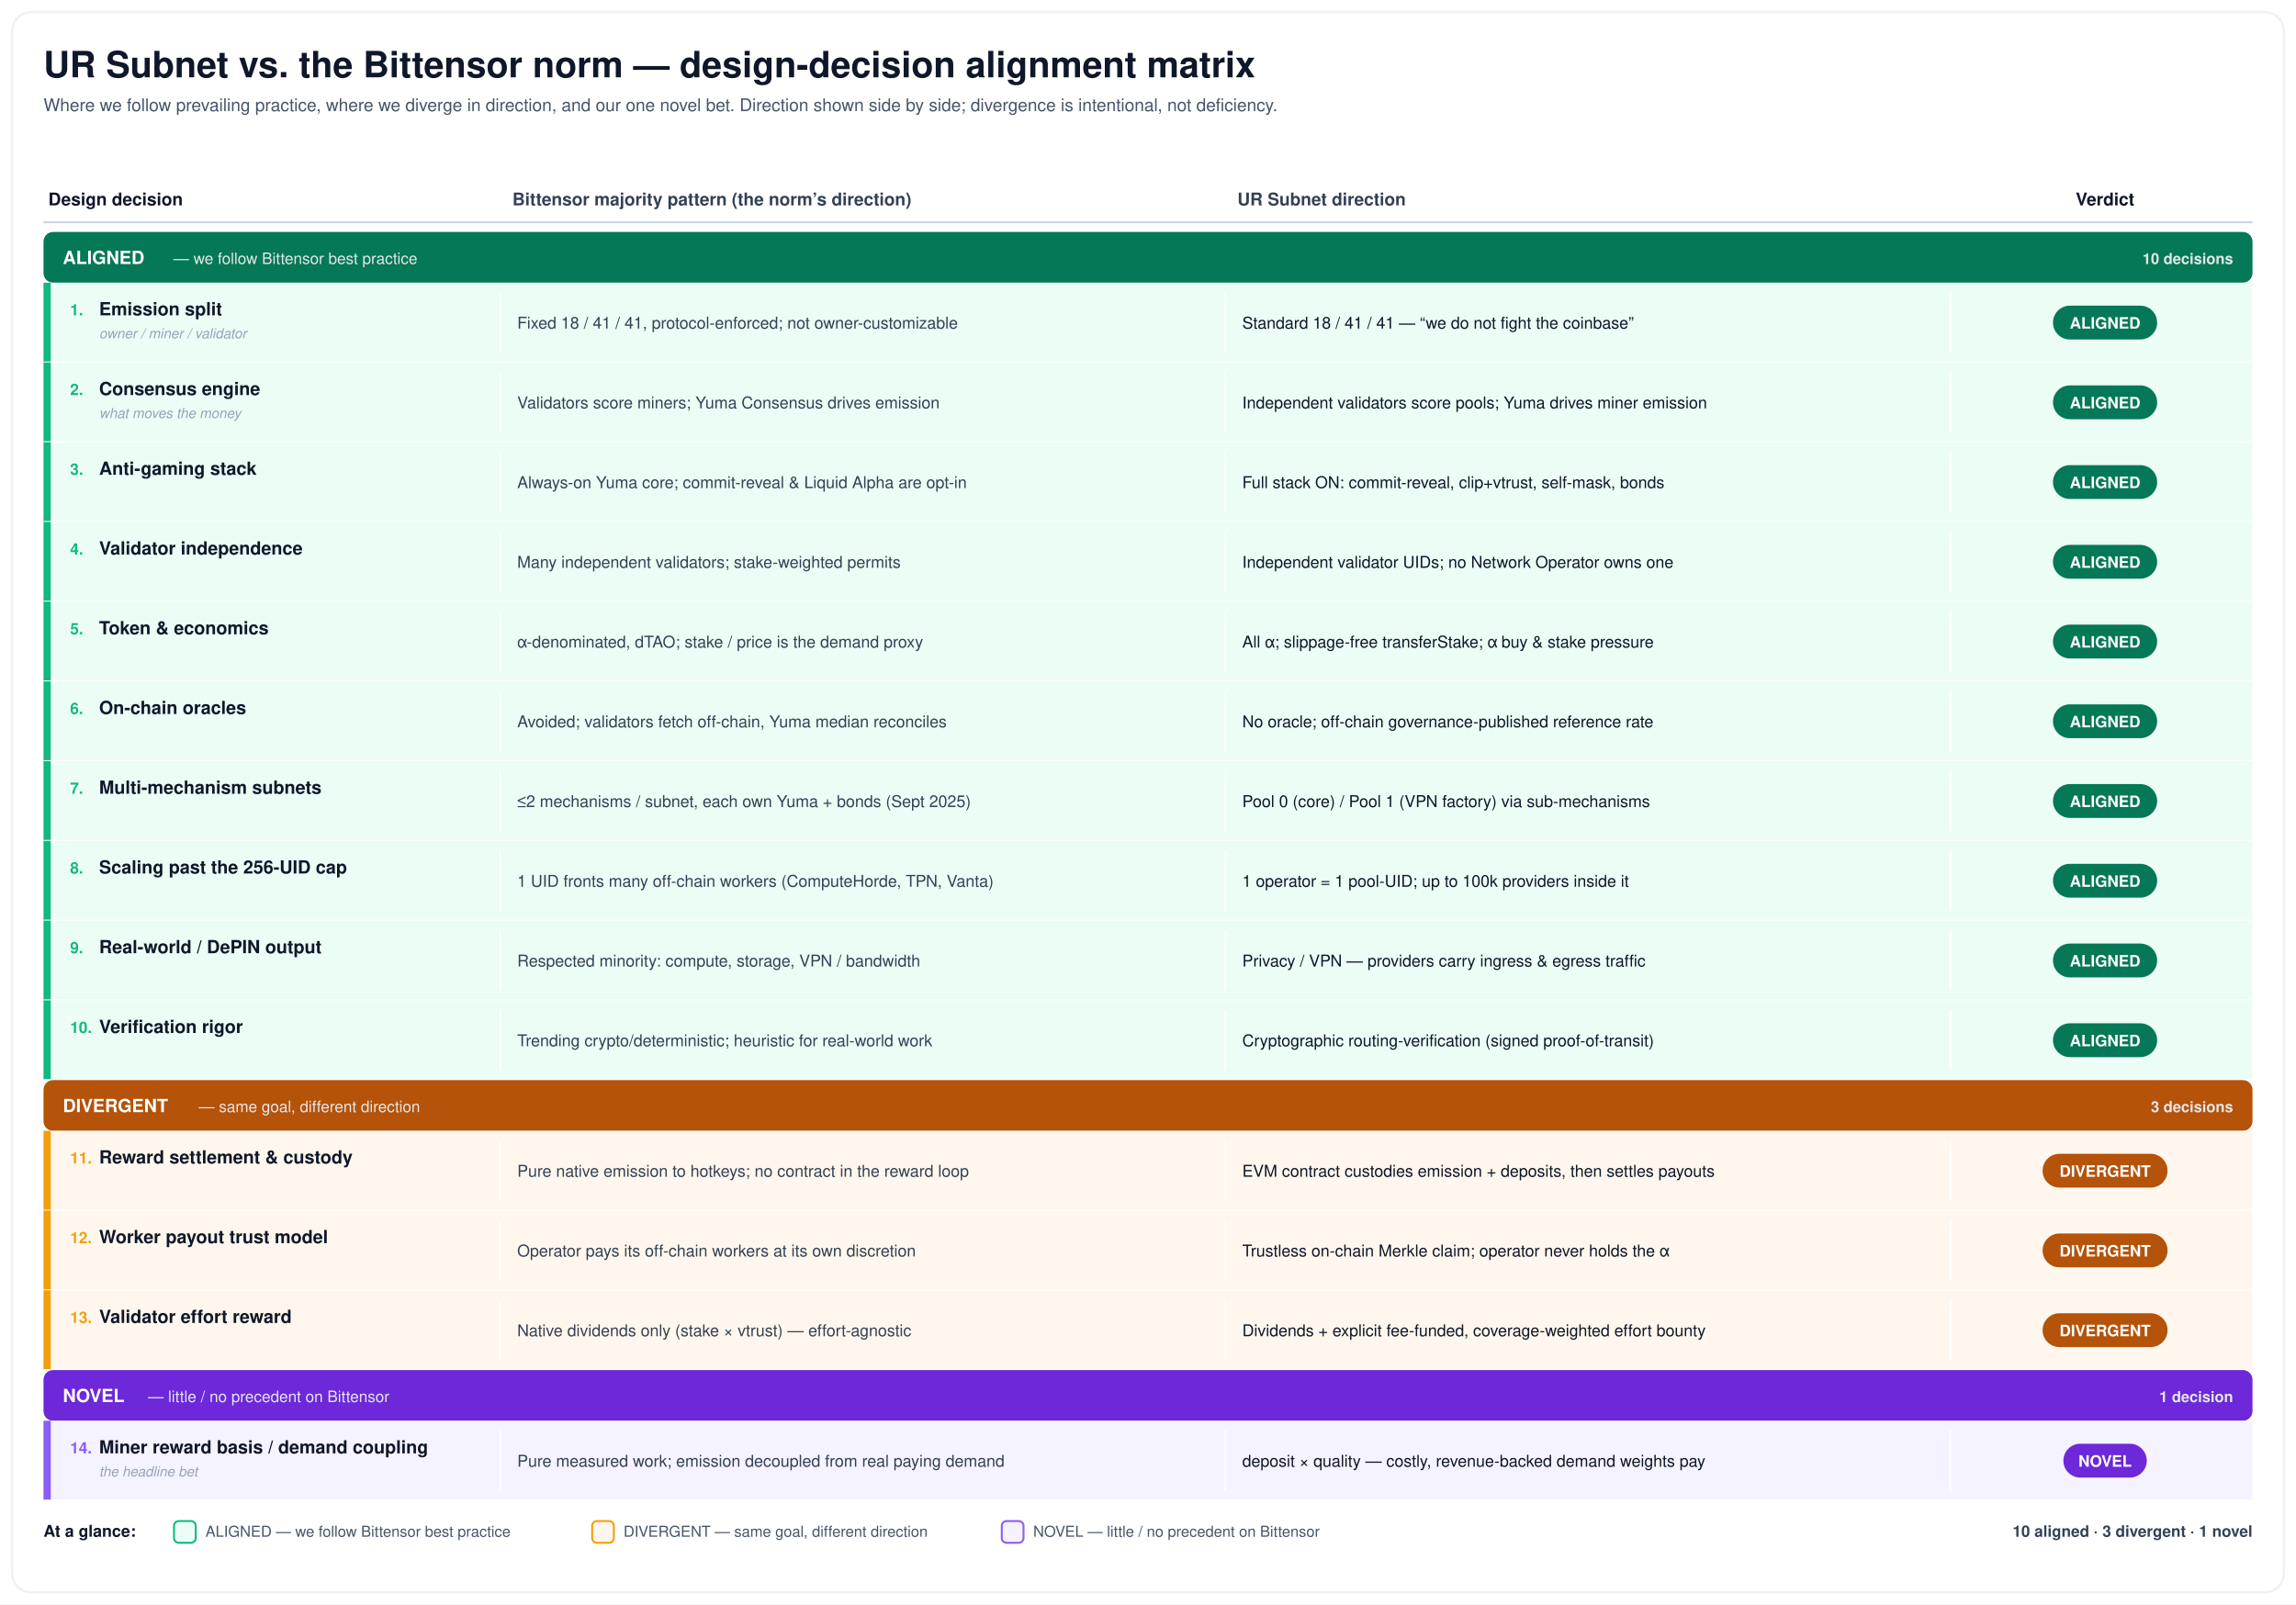
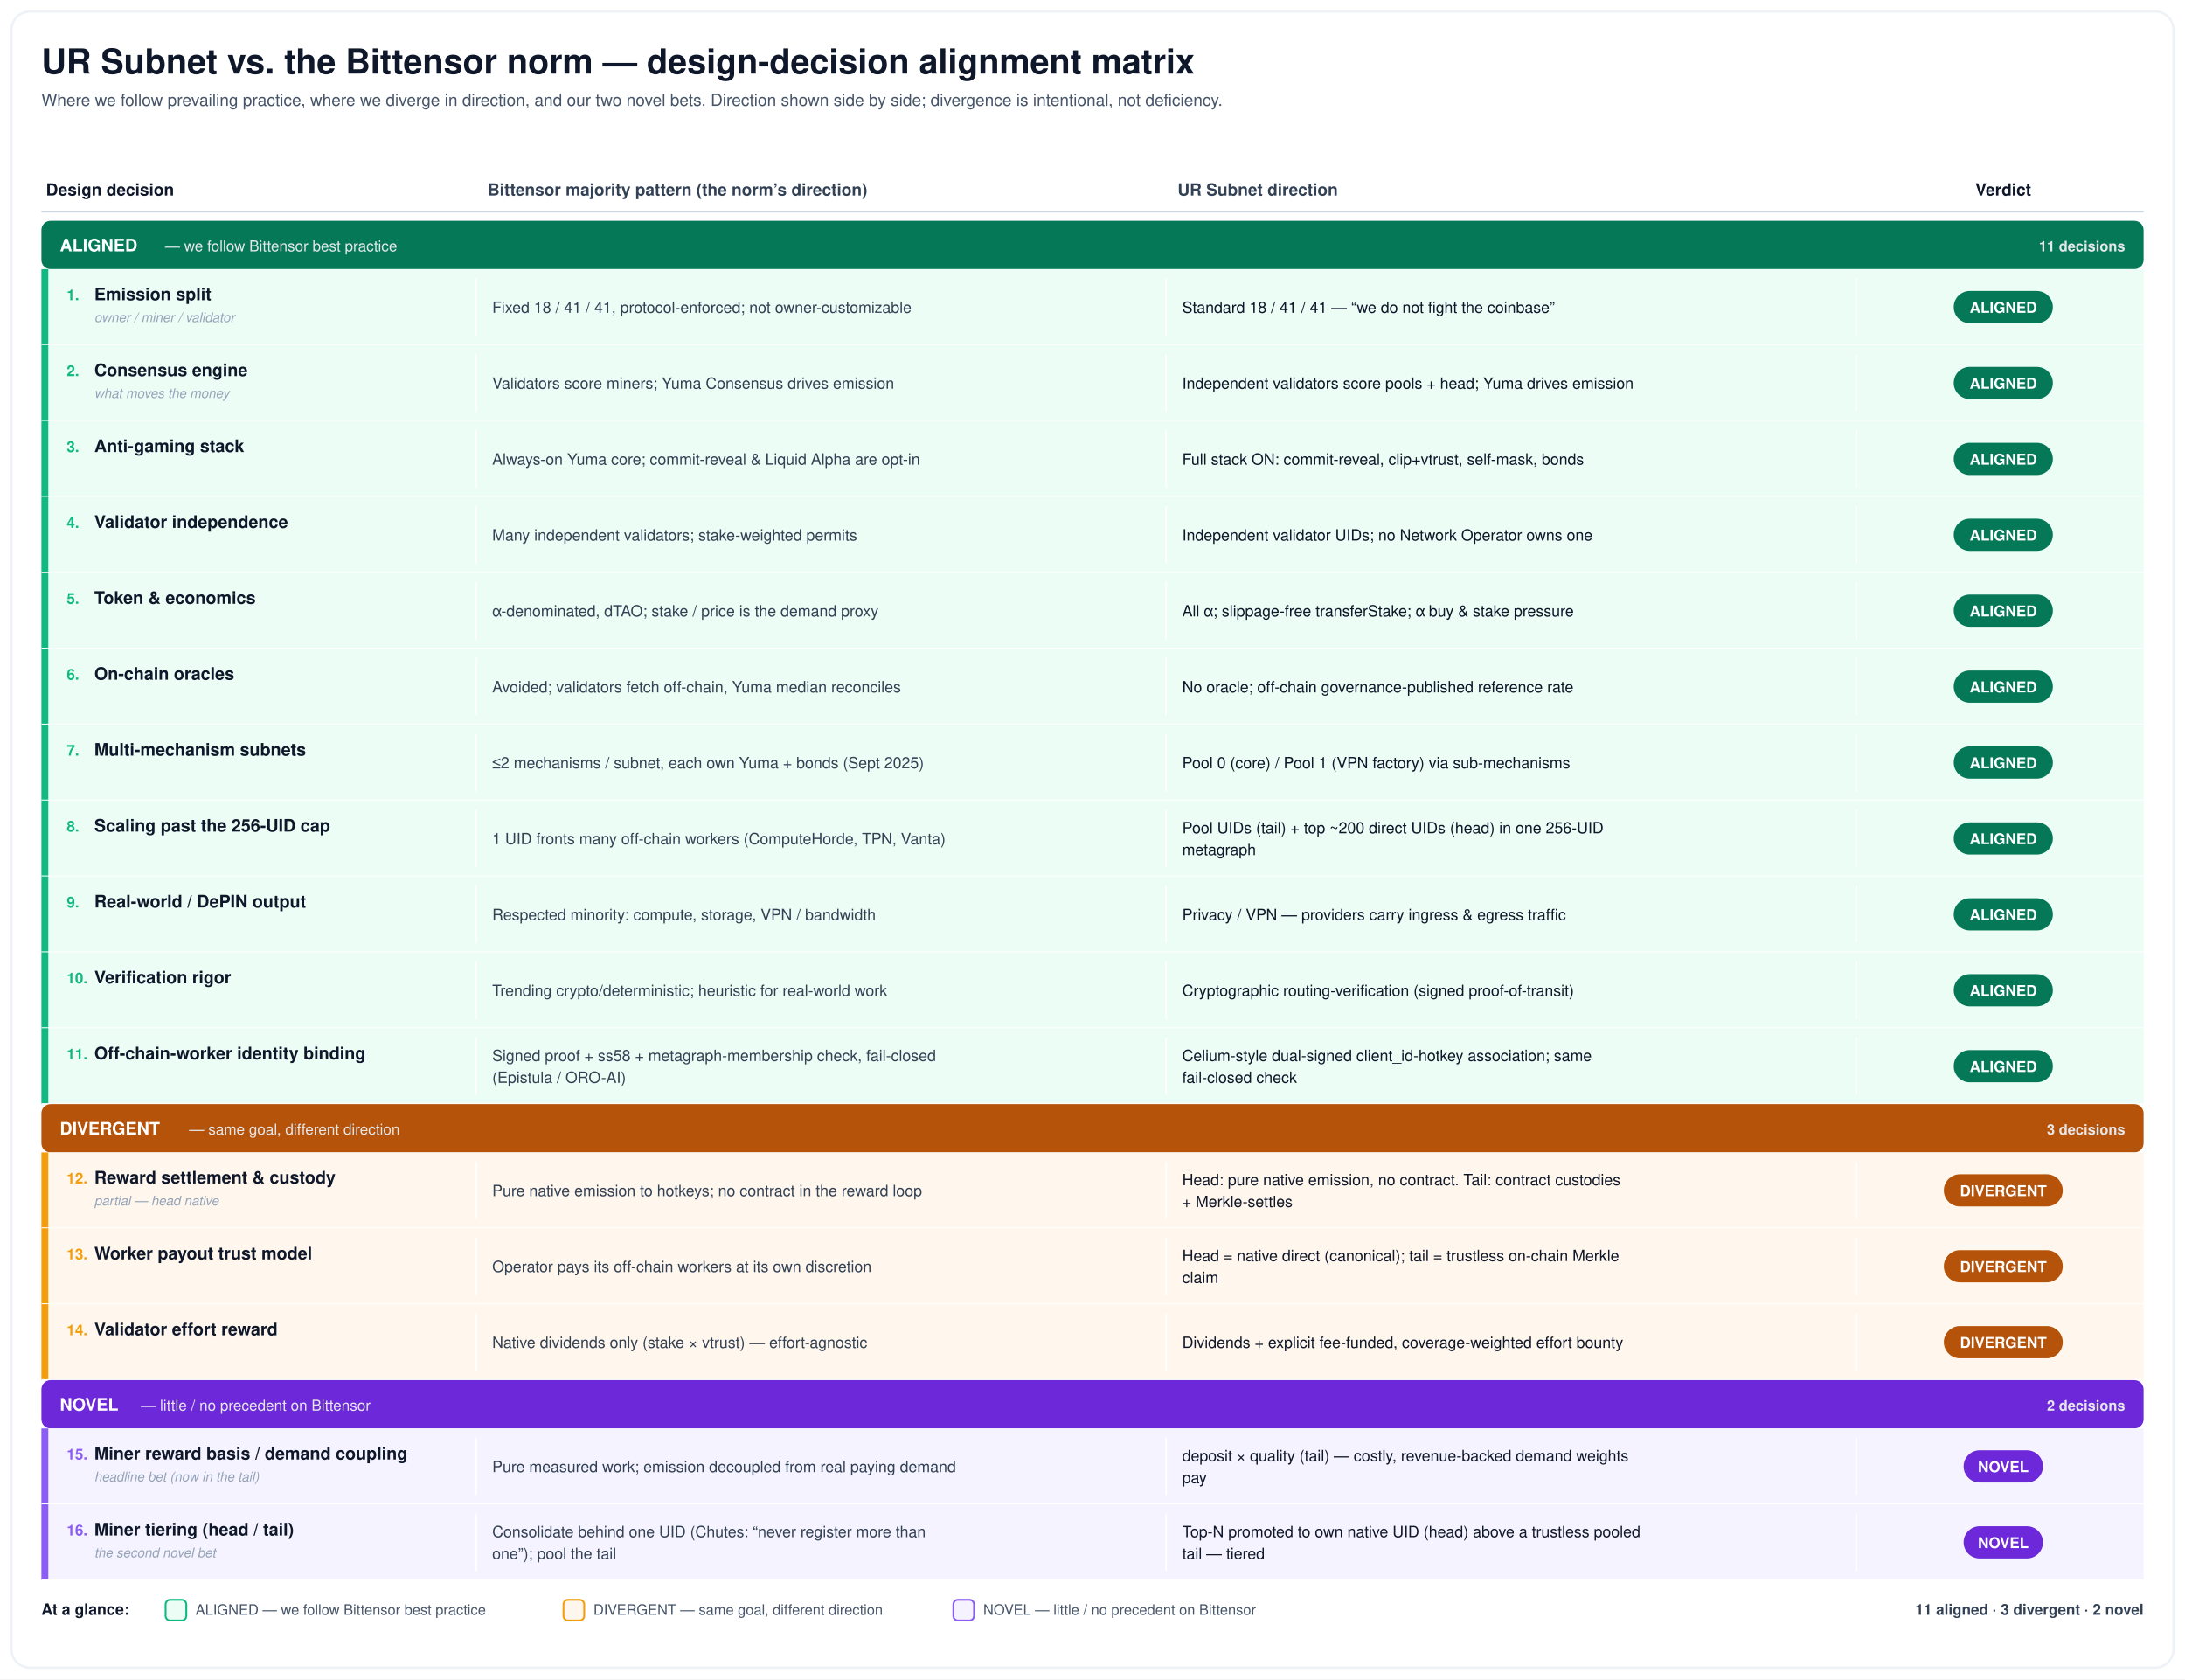
- <svg xmlns="http://www.w3.org/2000/svg" width="1900" height="1328" viewBox="0 0 1900 1328">
-   <rect x="0.0" y="0.0" width="1900.0" height="1328.0" rx="0" fill="#ffffff" />
-   <rect x="10.0" y="10.0" width="1880.0" height="1308.0" rx="16" fill="none" stroke="#eef2f7" stroke-width="2" />
+ <svg xmlns="http://www.w3.org/2000/svg" width="1900" height="1460" viewBox="0 0 1900 1460">
+   <rect x="0.0" y="0.0" width="1900.0" height="1460.0" rx="0" fill="#ffffff" />
+   <rect x="10.0" y="10.0" width="1880.0" height="1440.0" rx="16" fill="none" stroke="#eef2f7" stroke-width="2" />
  <text x="36.0" y="64.0" font-family="'Helvetica Neue','Helvetica','Arial',sans-serif" font-size="30" font-weight="bold" fill="#0f172a" text-anchor="start">UR Subnet vs. the Bittensor norm — design-decision alignment matrix</text>
-   <text x="36.0" y="92.0" font-family="'Helvetica Neue','Helvetica','Arial',sans-serif" font-size="14.5" font-weight="normal" fill="#475569" text-anchor="start">Where we follow prevailing practice, where we diverge in direction, and our one novel bet. Direction shown side by side; divergence is intentional, not deficiency.</text>
+   <text x="36.0" y="92.0" font-family="'Helvetica Neue','Helvetica','Arial',sans-serif" font-size="14.5" font-weight="normal" fill="#475569" text-anchor="start">Where we follow prevailing practice, where we diverge in direction, and our two novel bets. Direction shown side by side; divergence is intentional, not deficiency.</text>
  <text x="40.0" y="170.0" font-family="'Helvetica Neue','Helvetica','Arial',sans-serif" font-size="14.5" font-weight="bold" fill="#0f172a" text-anchor="start">Design decision</text>
  <text x="424.0" y="170.0" font-family="'Helvetica Neue','Helvetica','Arial',sans-serif" font-size="14.5" font-weight="bold" fill="#334155" text-anchor="start">Bittensor majority pattern  (the norm’s direction)</text>
  <text x="1024.0" y="170.0" font-family="'Helvetica Neue','Helvetica','Arial',sans-serif" font-size="14.5" font-weight="bold" fill="#334155" text-anchor="start">UR Subnet direction</text>
  <text x="1742.0" y="170.0" font-family="'Helvetica Neue','Helvetica','Arial',sans-serif" font-size="14.5" font-weight="bold" fill="#0f172a" text-anchor="middle">Verdict</text>
  <line x1="36" y1="184" x2="1864" y2="184" stroke="#cbd5e1" stroke-width="1.6" />
  <rect x="36.0" y="192.0" width="1828.0" height="42.0" rx="8" fill="#047857" />
  <text x="52.0" y="218.5" font-family="'Helvetica Neue','Helvetica','Arial',sans-serif" font-size="15" font-weight="bold" fill="white" text-anchor="start">ALIGNED</text>
  <text x="143.5" y="218.5" font-family="'Helvetica Neue','Helvetica','Arial',sans-serif" font-size="13" font-weight="normal" fill="#e5e7eb" text-anchor="start">—  we follow Bittensor best practice</text>
-   <text x="1848.0" y="218.5" font-family="'Helvetica Neue','Helvetica','Arial',sans-serif" font-size="12.5" font-weight="bold" fill="#e5e7eb" text-anchor="end">10 decisions</text>
+   <text x="1848.0" y="218.5" font-family="'Helvetica Neue','Helvetica','Arial',sans-serif" font-size="12.5" font-weight="bold" fill="#e5e7eb" text-anchor="end">11 decisions</text>
  <rect x="36.0" y="234.0" width="1828.0" height="66.0" rx="0" fill="#ecfdf5" />
  <rect x="36.0" y="234.0" width="6.0" height="66.0" rx="0" fill="#10b981" />
  <line x1="36" y1="300.0" x2="1864" y2="300.0" stroke="#ffffff" stroke-width="1.6" />
  <line x1="414.0" y1="242.0" x2="414.0" y2="292.0" stroke="#ffffff" stroke-width="1.4" />
  <line x1="1014.0" y1="242.0" x2="1014.0" y2="292.0" stroke="#ffffff" stroke-width="1.4" />
  <line x1="1614.0" y1="242.0" x2="1614.0" y2="292.0" stroke="#ffffff" stroke-width="1.4" />
  <text x="58.0" y="261.0" font-family="'Helvetica Neue','Helvetica','Arial',sans-serif" font-size="13" font-weight="bold" fill="#10b981" text-anchor="start">1.</text>
  <text x="82.0" y="261.0" font-family="'Helvetica Neue','Helvetica','Arial',sans-serif" font-size="15" font-weight="bold" fill="#0f172a" text-anchor="start">Emission split</text>
  <text x="82.0" y="280.0" font-family="'Helvetica Neue','Helvetica','Arial',sans-serif" font-size="11.5" font-weight="normal" fill="#94a3b8" text-anchor="start" font-style="italic">owner / miner / validator</text>
  <text x="428.0" y="272.0" font-family="'Helvetica Neue','Helvetica','Arial',sans-serif" font-size="13.5" font-weight="normal" fill="#334155" text-anchor="start">Fixed 18 / 41 / 41, protocol-enforced; not owner-customizable</text>
  <text x="1028.0" y="272.0" font-family="'Helvetica Neue','Helvetica','Arial',sans-serif" font-size="13.5" font-weight="normal" fill="#0f172a" text-anchor="start">Standard 18 / 41 / 41 — “we do not fight the coinbase”</text>
  <rect x="1698.9" y="253.0" width="86.2" height="28.0" rx="14" fill="#047857" />
  <text x="1742.0" y="272.0" font-family="'Helvetica Neue','Helvetica','Arial',sans-serif" font-size="13" font-weight="bold" fill="white" text-anchor="middle">ALIGNED</text>
  <rect x="36.0" y="300.0" width="1828.0" height="66.0" rx="0" fill="#ecfdf5" />
  <rect x="36.0" y="300.0" width="6.0" height="66.0" rx="0" fill="#10b981" />
  <line x1="36" y1="366.0" x2="1864" y2="366.0" stroke="#ffffff" stroke-width="1.6" />
  <line x1="414.0" y1="308.0" x2="414.0" y2="358.0" stroke="#ffffff" stroke-width="1.4" />
  <line x1="1014.0" y1="308.0" x2="1014.0" y2="358.0" stroke="#ffffff" stroke-width="1.4" />
  <line x1="1614.0" y1="308.0" x2="1614.0" y2="358.0" stroke="#ffffff" stroke-width="1.4" />
  <text x="58.0" y="327.0" font-family="'Helvetica Neue','Helvetica','Arial',sans-serif" font-size="13" font-weight="bold" fill="#10b981" text-anchor="start">2.</text>
  <text x="82.0" y="327.0" font-family="'Helvetica Neue','Helvetica','Arial',sans-serif" font-size="15" font-weight="bold" fill="#0f172a" text-anchor="start">Consensus engine</text>
  <text x="82.0" y="346.0" font-family="'Helvetica Neue','Helvetica','Arial',sans-serif" font-size="11.5" font-weight="normal" fill="#94a3b8" text-anchor="start" font-style="italic">what moves the money</text>
  <text x="428.0" y="338.0" font-family="'Helvetica Neue','Helvetica','Arial',sans-serif" font-size="13.5" font-weight="normal" fill="#334155" text-anchor="start">Validators score miners; Yuma Consensus drives emission</text>
-   <text x="1028.0" y="338.0" font-family="'Helvetica Neue','Helvetica','Arial',sans-serif" font-size="13.5" font-weight="normal" fill="#0f172a" text-anchor="start">Independent validators score pools; Yuma drives miner emission</text>
+   <text x="1028.0" y="338.0" font-family="'Helvetica Neue','Helvetica','Arial',sans-serif" font-size="13.5" font-weight="normal" fill="#0f172a" text-anchor="start">Independent validators score pools + head; Yuma drives emission</text>
  <rect x="1698.9" y="319.0" width="86.2" height="28.0" rx="14" fill="#047857" />
  <text x="1742.0" y="338.0" font-family="'Helvetica Neue','Helvetica','Arial',sans-serif" font-size="13" font-weight="bold" fill="white" text-anchor="middle">ALIGNED</text>
  <rect x="36.0" y="366.0" width="1828.0" height="66.0" rx="0" fill="#ecfdf5" />
  <rect x="36.0" y="366.0" width="6.0" height="66.0" rx="0" fill="#10b981" />
  <line x1="36" y1="432.0" x2="1864" y2="432.0" stroke="#ffffff" stroke-width="1.6" />
  <line x1="414.0" y1="374.0" x2="414.0" y2="424.0" stroke="#ffffff" stroke-width="1.4" />
  <line x1="1014.0" y1="374.0" x2="1014.0" y2="424.0" stroke="#ffffff" stroke-width="1.4" />
  <line x1="1614.0" y1="374.0" x2="1614.0" y2="424.0" stroke="#ffffff" stroke-width="1.4" />
  <text x="58.0" y="393.0" font-family="'Helvetica Neue','Helvetica','Arial',sans-serif" font-size="13" font-weight="bold" fill="#10b981" text-anchor="start">3.</text>
  <text x="82.0" y="393.0" font-family="'Helvetica Neue','Helvetica','Arial',sans-serif" font-size="15" font-weight="bold" fill="#0f172a" text-anchor="start">Anti-gaming stack</text>
  <text x="428.0" y="404.0" font-family="'Helvetica Neue','Helvetica','Arial',sans-serif" font-size="13.5" font-weight="normal" fill="#334155" text-anchor="start">Always-on Yuma core; commit-reveal &amp; Liquid Alpha are opt-in</text>
  <text x="1028.0" y="404.0" font-family="'Helvetica Neue','Helvetica','Arial',sans-serif" font-size="13.5" font-weight="normal" fill="#0f172a" text-anchor="start">Full stack ON: commit-reveal, clip+vtrust, self-mask, bonds</text>
  <rect x="1698.9" y="385.0" width="86.2" height="28.0" rx="14" fill="#047857" />
  <text x="1742.0" y="404.0" font-family="'Helvetica Neue','Helvetica','Arial',sans-serif" font-size="13" font-weight="bold" fill="white" text-anchor="middle">ALIGNED</text>
  <rect x="36.0" y="432.0" width="1828.0" height="66.0" rx="0" fill="#ecfdf5" />
  <rect x="36.0" y="432.0" width="6.0" height="66.0" rx="0" fill="#10b981" />
  <line x1="36" y1="498.0" x2="1864" y2="498.0" stroke="#ffffff" stroke-width="1.6" />
  <line x1="414.0" y1="440.0" x2="414.0" y2="490.0" stroke="#ffffff" stroke-width="1.4" />
  <line x1="1014.0" y1="440.0" x2="1014.0" y2="490.0" stroke="#ffffff" stroke-width="1.4" />
  <line x1="1614.0" y1="440.0" x2="1614.0" y2="490.0" stroke="#ffffff" stroke-width="1.4" />
  <text x="58.0" y="459.0" font-family="'Helvetica Neue','Helvetica','Arial',sans-serif" font-size="13" font-weight="bold" fill="#10b981" text-anchor="start">4.</text>
  <text x="82.0" y="459.0" font-family="'Helvetica Neue','Helvetica','Arial',sans-serif" font-size="15" font-weight="bold" fill="#0f172a" text-anchor="start">Validator independence</text>
  <text x="428.0" y="470.0" font-family="'Helvetica Neue','Helvetica','Arial',sans-serif" font-size="13.5" font-weight="normal" fill="#334155" text-anchor="start">Many independent validators; stake-weighted permits</text>
  <text x="1028.0" y="470.0" font-family="'Helvetica Neue','Helvetica','Arial',sans-serif" font-size="13.5" font-weight="normal" fill="#0f172a" text-anchor="start">Independent validator UIDs; no Network Operator owns one</text>
  <rect x="1698.9" y="451.0" width="86.2" height="28.0" rx="14" fill="#047857" />
  <text x="1742.0" y="470.0" font-family="'Helvetica Neue','Helvetica','Arial',sans-serif" font-size="13" font-weight="bold" fill="white" text-anchor="middle">ALIGNED</text>
  <rect x="36.0" y="498.0" width="1828.0" height="66.0" rx="0" fill="#ecfdf5" />
  <rect x="36.0" y="498.0" width="6.0" height="66.0" rx="0" fill="#10b981" />
  <line x1="36" y1="564.0" x2="1864" y2="564.0" stroke="#ffffff" stroke-width="1.6" />
  <line x1="414.0" y1="506.0" x2="414.0" y2="556.0" stroke="#ffffff" stroke-width="1.4" />
  <line x1="1014.0" y1="506.0" x2="1014.0" y2="556.0" stroke="#ffffff" stroke-width="1.4" />
  <line x1="1614.0" y1="506.0" x2="1614.0" y2="556.0" stroke="#ffffff" stroke-width="1.4" />
  <text x="58.0" y="525.0" font-family="'Helvetica Neue','Helvetica','Arial',sans-serif" font-size="13" font-weight="bold" fill="#10b981" text-anchor="start">5.</text>
  <text x="82.0" y="525.0" font-family="'Helvetica Neue','Helvetica','Arial',sans-serif" font-size="15" font-weight="bold" fill="#0f172a" text-anchor="start">Token &amp; economics</text>
  <text x="428.0" y="536.0" font-family="'Helvetica Neue','Helvetica','Arial',sans-serif" font-size="13.5" font-weight="normal" fill="#334155" text-anchor="start">α-denominated, dTAO; stake / price is the demand proxy</text>
  <text x="1028.0" y="536.0" font-family="'Helvetica Neue','Helvetica','Arial',sans-serif" font-size="13.5" font-weight="normal" fill="#0f172a" text-anchor="start">All α; slippage-free transferStake; α buy &amp; stake pressure</text>
  <rect x="1698.9" y="517.0" width="86.2" height="28.0" rx="14" fill="#047857" />
  <text x="1742.0" y="536.0" font-family="'Helvetica Neue','Helvetica','Arial',sans-serif" font-size="13" font-weight="bold" fill="white" text-anchor="middle">ALIGNED</text>
  <rect x="36.0" y="564.0" width="1828.0" height="66.0" rx="0" fill="#ecfdf5" />
  <rect x="36.0" y="564.0" width="6.0" height="66.0" rx="0" fill="#10b981" />
  <line x1="36" y1="630.0" x2="1864" y2="630.0" stroke="#ffffff" stroke-width="1.6" />
  <line x1="414.0" y1="572.0" x2="414.0" y2="622.0" stroke="#ffffff" stroke-width="1.4" />
  <line x1="1014.0" y1="572.0" x2="1014.0" y2="622.0" stroke="#ffffff" stroke-width="1.4" />
  <line x1="1614.0" y1="572.0" x2="1614.0" y2="622.0" stroke="#ffffff" stroke-width="1.4" />
  <text x="58.0" y="591.0" font-family="'Helvetica Neue','Helvetica','Arial',sans-serif" font-size="13" font-weight="bold" fill="#10b981" text-anchor="start">6.</text>
  <text x="82.0" y="591.0" font-family="'Helvetica Neue','Helvetica','Arial',sans-serif" font-size="15" font-weight="bold" fill="#0f172a" text-anchor="start">On-chain oracles</text>
  <text x="428.0" y="602.0" font-family="'Helvetica Neue','Helvetica','Arial',sans-serif" font-size="13.5" font-weight="normal" fill="#334155" text-anchor="start">Avoided; validators fetch off-chain, Yuma median reconciles</text>
  <text x="1028.0" y="602.0" font-family="'Helvetica Neue','Helvetica','Arial',sans-serif" font-size="13.5" font-weight="normal" fill="#0f172a" text-anchor="start">No oracle; off-chain governance-published reference rate</text>
  <rect x="1698.9" y="583.0" width="86.2" height="28.0" rx="14" fill="#047857" />
  <text x="1742.0" y="602.0" font-family="'Helvetica Neue','Helvetica','Arial',sans-serif" font-size="13" font-weight="bold" fill="white" text-anchor="middle">ALIGNED</text>
  <rect x="36.0" y="630.0" width="1828.0" height="66.0" rx="0" fill="#ecfdf5" />
  <rect x="36.0" y="630.0" width="6.0" height="66.0" rx="0" fill="#10b981" />
  <line x1="36" y1="696.0" x2="1864" y2="696.0" stroke="#ffffff" stroke-width="1.6" />
  <line x1="414.0" y1="638.0" x2="414.0" y2="688.0" stroke="#ffffff" stroke-width="1.4" />
  <line x1="1014.0" y1="638.0" x2="1014.0" y2="688.0" stroke="#ffffff" stroke-width="1.4" />
  <line x1="1614.0" y1="638.0" x2="1614.0" y2="688.0" stroke="#ffffff" stroke-width="1.4" />
  <text x="58.0" y="657.0" font-family="'Helvetica Neue','Helvetica','Arial',sans-serif" font-size="13" font-weight="bold" fill="#10b981" text-anchor="start">7.</text>
  <text x="82.0" y="657.0" font-family="'Helvetica Neue','Helvetica','Arial',sans-serif" font-size="15" font-weight="bold" fill="#0f172a" text-anchor="start">Multi-mechanism subnets</text>
  <text x="428.0" y="668.0" font-family="'Helvetica Neue','Helvetica','Arial',sans-serif" font-size="13.5" font-weight="normal" fill="#334155" text-anchor="start">≤2 mechanisms / subnet, each own Yuma + bonds (Sept 2025)</text>
  <text x="1028.0" y="668.0" font-family="'Helvetica Neue','Helvetica','Arial',sans-serif" font-size="13.5" font-weight="normal" fill="#0f172a" text-anchor="start">Pool 0 (core) / Pool 1 (VPN factory) via sub-mechanisms</text>
  <rect x="1698.9" y="649.0" width="86.2" height="28.0" rx="14" fill="#047857" />
  <text x="1742.0" y="668.0" font-family="'Helvetica Neue','Helvetica','Arial',sans-serif" font-size="13" font-weight="bold" fill="white" text-anchor="middle">ALIGNED</text>
  <rect x="36.0" y="696.0" width="1828.0" height="66.0" rx="0" fill="#ecfdf5" />
  <rect x="36.0" y="696.0" width="6.0" height="66.0" rx="0" fill="#10b981" />
  <line x1="36" y1="762.0" x2="1864" y2="762.0" stroke="#ffffff" stroke-width="1.6" />
  <line x1="414.0" y1="704.0" x2="414.0" y2="754.0" stroke="#ffffff" stroke-width="1.4" />
  <line x1="1014.0" y1="704.0" x2="1014.0" y2="754.0" stroke="#ffffff" stroke-width="1.4" />
  <line x1="1614.0" y1="704.0" x2="1614.0" y2="754.0" stroke="#ffffff" stroke-width="1.4" />
  <text x="58.0" y="723.0" font-family="'Helvetica Neue','Helvetica','Arial',sans-serif" font-size="13" font-weight="bold" fill="#10b981" text-anchor="start">8.</text>
  <text x="82.0" y="723.0" font-family="'Helvetica Neue','Helvetica','Arial',sans-serif" font-size="15" font-weight="bold" fill="#0f172a" text-anchor="start">Scaling past the 256-UID cap</text>
  <text x="428.0" y="734.0" font-family="'Helvetica Neue','Helvetica','Arial',sans-serif" font-size="13.5" font-weight="normal" fill="#334155" text-anchor="start">1 UID fronts many off-chain workers (ComputeHorde, TPN, Vanta)</text>
-   <text x="1028.0" y="734.0" font-family="'Helvetica Neue','Helvetica','Arial',sans-serif" font-size="13.5" font-weight="normal" fill="#0f172a" text-anchor="start">1 operator = 1 pool-UID; up to 100k providers inside it</text>
+   <text x="1028.0" y="724.5" font-family="'Helvetica Neue','Helvetica','Arial',sans-serif" font-size="13.5" font-weight="normal" fill="#0f172a" text-anchor="start">Pool UIDs (tail) + top ~200 direct UIDs (head) in one 256-UID</text>
+   <text x="1028.0" y="743.5" font-family="'Helvetica Neue','Helvetica','Arial',sans-serif" font-size="13.5" font-weight="normal" fill="#0f172a" text-anchor="start">metagraph</text>
  <rect x="1698.9" y="715.0" width="86.2" height="28.0" rx="14" fill="#047857" />
  <text x="1742.0" y="734.0" font-family="'Helvetica Neue','Helvetica','Arial',sans-serif" font-size="13" font-weight="bold" fill="white" text-anchor="middle">ALIGNED</text>
  <rect x="36.0" y="762.0" width="1828.0" height="66.0" rx="0" fill="#ecfdf5" />
  <rect x="36.0" y="762.0" width="6.0" height="66.0" rx="0" fill="#10b981" />
  <line x1="36" y1="828.0" x2="1864" y2="828.0" stroke="#ffffff" stroke-width="1.6" />
  <line x1="414.0" y1="770.0" x2="414.0" y2="820.0" stroke="#ffffff" stroke-width="1.4" />
  <line x1="1014.0" y1="770.0" x2="1014.0" y2="820.0" stroke="#ffffff" stroke-width="1.4" />
  <line x1="1614.0" y1="770.0" x2="1614.0" y2="820.0" stroke="#ffffff" stroke-width="1.4" />
  <text x="58.0" y="789.0" font-family="'Helvetica Neue','Helvetica','Arial',sans-serif" font-size="13" font-weight="bold" fill="#10b981" text-anchor="start">9.</text>
  <text x="82.0" y="789.0" font-family="'Helvetica Neue','Helvetica','Arial',sans-serif" font-size="15" font-weight="bold" fill="#0f172a" text-anchor="start">Real-world / DePIN output</text>
  <text x="428.0" y="800.0" font-family="'Helvetica Neue','Helvetica','Arial',sans-serif" font-size="13.5" font-weight="normal" fill="#334155" text-anchor="start">Respected minority: compute, storage, VPN / bandwidth</text>
  <text x="1028.0" y="800.0" font-family="'Helvetica Neue','Helvetica','Arial',sans-serif" font-size="13.5" font-weight="normal" fill="#0f172a" text-anchor="start">Privacy / VPN — providers carry ingress &amp; egress traffic</text>
  <rect x="1698.9" y="781.0" width="86.2" height="28.0" rx="14" fill="#047857" />
  <text x="1742.0" y="800.0" font-family="'Helvetica Neue','Helvetica','Arial',sans-serif" font-size="13" font-weight="bold" fill="white" text-anchor="middle">ALIGNED</text>
  <rect x="36.0" y="828.0" width="1828.0" height="66.0" rx="0" fill="#ecfdf5" />
  <rect x="36.0" y="828.0" width="6.0" height="66.0" rx="0" fill="#10b981" />
  <line x1="36" y1="894.0" x2="1864" y2="894.0" stroke="#ffffff" stroke-width="1.6" />
  <line x1="414.0" y1="836.0" x2="414.0" y2="886.0" stroke="#ffffff" stroke-width="1.4" />
  <line x1="1014.0" y1="836.0" x2="1014.0" y2="886.0" stroke="#ffffff" stroke-width="1.4" />
  <line x1="1614.0" y1="836.0" x2="1614.0" y2="886.0" stroke="#ffffff" stroke-width="1.4" />
  <text x="58.0" y="855.0" font-family="'Helvetica Neue','Helvetica','Arial',sans-serif" font-size="13" font-weight="bold" fill="#10b981" text-anchor="start">10.</text>
  <text x="82.0" y="855.0" font-family="'Helvetica Neue','Helvetica','Arial',sans-serif" font-size="15" font-weight="bold" fill="#0f172a" text-anchor="start">Verification rigor</text>
  <text x="428.0" y="866.0" font-family="'Helvetica Neue','Helvetica','Arial',sans-serif" font-size="13.5" font-weight="normal" fill="#334155" text-anchor="start">Trending crypto/deterministic; heuristic for real-world work</text>
  <text x="1028.0" y="866.0" font-family="'Helvetica Neue','Helvetica','Arial',sans-serif" font-size="13.5" font-weight="normal" fill="#0f172a" text-anchor="start">Cryptographic routing-verification (signed proof-of-transit)</text>
  <rect x="1698.9" y="847.0" width="86.2" height="28.0" rx="14" fill="#047857" />
  <text x="1742.0" y="866.0" font-family="'Helvetica Neue','Helvetica','Arial',sans-serif" font-size="13" font-weight="bold" fill="white" text-anchor="middle">ALIGNED</text>
-   <rect x="36.0" y="894.0" width="1828.0" height="42.0" rx="8" fill="#b45309" />
-   <text x="52.0" y="920.5" font-family="'Helvetica Neue','Helvetica','Arial',sans-serif" font-size="15" font-weight="bold" fill="white" text-anchor="start">DIVERGENT</text>
-   <text x="164.5" y="920.5" font-family="'Helvetica Neue','Helvetica','Arial',sans-serif" font-size="13" font-weight="normal" fill="#e5e7eb" text-anchor="start">—  same goal, different direction</text>
-   <text x="1848.0" y="920.5" font-family="'Helvetica Neue','Helvetica','Arial',sans-serif" font-size="12.5" font-weight="bold" fill="#e5e7eb" text-anchor="end">3 decisions</text>
-   <rect x="36.0" y="936.0" width="1828.0" height="66.0" rx="0" fill="#fff7ed" />
-   <rect x="36.0" y="936.0" width="6.0" height="66.0" rx="0" fill="#f59e0b" />
-   <line x1="36" y1="1002.0" x2="1864" y2="1002.0" stroke="#ffffff" stroke-width="1.6" />
-   <line x1="414.0" y1="944.0" x2="414.0" y2="994.0" stroke="#ffffff" stroke-width="1.4" />
-   <line x1="1014.0" y1="944.0" x2="1014.0" y2="994.0" stroke="#ffffff" stroke-width="1.4" />
-   <line x1="1614.0" y1="944.0" x2="1614.0" y2="994.0" stroke="#ffffff" stroke-width="1.4" />
-   <text x="58.0" y="963.0" font-family="'Helvetica Neue','Helvetica','Arial',sans-serif" font-size="13" font-weight="bold" fill="#f59e0b" text-anchor="start">11.</text>
-   <text x="82.0" y="963.0" font-family="'Helvetica Neue','Helvetica','Arial',sans-serif" font-size="15" font-weight="bold" fill="#0f172a" text-anchor="start">Reward settlement &amp; custody</text>
-   <text x="428.0" y="974.0" font-family="'Helvetica Neue','Helvetica','Arial',sans-serif" font-size="13.5" font-weight="normal" fill="#334155" text-anchor="start">Pure native emission to hotkeys; no contract in the reward loop</text>
-   <text x="1028.0" y="974.0" font-family="'Helvetica Neue','Helvetica','Arial',sans-serif" font-size="13.5" font-weight="normal" fill="#0f172a" text-anchor="start">EVM contract custodies emission + deposits, then settles payouts</text>
-   <rect x="1690.3" y="955.0" width="103.4" height="28.0" rx="14" fill="#b45309" />
-   <text x="1742.0" y="974.0" font-family="'Helvetica Neue','Helvetica','Arial',sans-serif" font-size="13" font-weight="bold" fill="white" text-anchor="middle">DIVERGENT</text>
+   <rect x="36.0" y="894.0" width="1828.0" height="66.0" rx="0" fill="#ecfdf5" />
+   <rect x="36.0" y="894.0" width="6.0" height="66.0" rx="0" fill="#10b981" />
+   <line x1="36" y1="960.0" x2="1864" y2="960.0" stroke="#ffffff" stroke-width="1.6" />
+   <line x1="414.0" y1="902.0" x2="414.0" y2="952.0" stroke="#ffffff" stroke-width="1.4" />
+   <line x1="1014.0" y1="902.0" x2="1014.0" y2="952.0" stroke="#ffffff" stroke-width="1.4" />
+   <line x1="1614.0" y1="902.0" x2="1614.0" y2="952.0" stroke="#ffffff" stroke-width="1.4" />
+   <text x="58.0" y="921.0" font-family="'Helvetica Neue','Helvetica','Arial',sans-serif" font-size="13" font-weight="bold" fill="#10b981" text-anchor="start">11.</text>
+   <text x="82.0" y="921.0" font-family="'Helvetica Neue','Helvetica','Arial',sans-serif" font-size="15" font-weight="bold" fill="#0f172a" text-anchor="start">Off-chain-worker identity binding</text>
+   <text x="428.0" y="922.5" font-family="'Helvetica Neue','Helvetica','Arial',sans-serif" font-size="13.5" font-weight="normal" fill="#334155" text-anchor="start">Signed proof + ss58 + metagraph-membership check, fail-closed</text>
+   <text x="428.0" y="941.5" font-family="'Helvetica Neue','Helvetica','Arial',sans-serif" font-size="13.5" font-weight="normal" fill="#334155" text-anchor="start">(Epistula / ORO-AI)</text>
+   <text x="1028.0" y="922.5" font-family="'Helvetica Neue','Helvetica','Arial',sans-serif" font-size="13.5" font-weight="normal" fill="#0f172a" text-anchor="start">Celium-style dual-signed client_id-hotkey association; same</text>
+   <text x="1028.0" y="941.5" font-family="'Helvetica Neue','Helvetica','Arial',sans-serif" font-size="13.5" font-weight="normal" fill="#0f172a" text-anchor="start">fail-closed check</text>
+   <rect x="1698.9" y="913.0" width="86.2" height="28.0" rx="14" fill="#047857" />
+   <text x="1742.0" y="932.0" font-family="'Helvetica Neue','Helvetica','Arial',sans-serif" font-size="13" font-weight="bold" fill="white" text-anchor="middle">ALIGNED</text>
+   <rect x="36.0" y="960.0" width="1828.0" height="42.0" rx="8" fill="#b45309" />
+   <text x="52.0" y="986.5" font-family="'Helvetica Neue','Helvetica','Arial',sans-serif" font-size="15" font-weight="bold" fill="white" text-anchor="start">DIVERGENT</text>
+   <text x="164.5" y="986.5" font-family="'Helvetica Neue','Helvetica','Arial',sans-serif" font-size="13" font-weight="normal" fill="#e5e7eb" text-anchor="start">—  same goal, different direction</text>
+   <text x="1848.0" y="986.5" font-family="'Helvetica Neue','Helvetica','Arial',sans-serif" font-size="12.5" font-weight="bold" fill="#e5e7eb" text-anchor="end">3 decisions</text>
  <rect x="36.0" y="1002.0" width="1828.0" height="66.0" rx="0" fill="#fff7ed" />
  <rect x="36.0" y="1002.0" width="6.0" height="66.0" rx="0" fill="#f59e0b" />
  <line x1="36" y1="1068.0" x2="1864" y2="1068.0" stroke="#ffffff" stroke-width="1.6" />
  <line x1="414.0" y1="1010.0" x2="414.0" y2="1060.0" stroke="#ffffff" stroke-width="1.4" />
  <line x1="1014.0" y1="1010.0" x2="1014.0" y2="1060.0" stroke="#ffffff" stroke-width="1.4" />
  <line x1="1614.0" y1="1010.0" x2="1614.0" y2="1060.0" stroke="#ffffff" stroke-width="1.4" />
  <text x="58.0" y="1029.0" font-family="'Helvetica Neue','Helvetica','Arial',sans-serif" font-size="13" font-weight="bold" fill="#f59e0b" text-anchor="start">12.</text>
-   <text x="82.0" y="1029.0" font-family="'Helvetica Neue','Helvetica','Arial',sans-serif" font-size="15" font-weight="bold" fill="#0f172a" text-anchor="start">Worker payout trust model</text>
-   <text x="428.0" y="1040.0" font-family="'Helvetica Neue','Helvetica','Arial',sans-serif" font-size="13.5" font-weight="normal" fill="#334155" text-anchor="start">Operator pays its off-chain workers at its own discretion</text>
-   <text x="1028.0" y="1040.0" font-family="'Helvetica Neue','Helvetica','Arial',sans-serif" font-size="13.5" font-weight="normal" fill="#0f172a" text-anchor="start">Trustless on-chain Merkle claim; operator never holds the α</text>
+   <text x="82.0" y="1029.0" font-family="'Helvetica Neue','Helvetica','Arial',sans-serif" font-size="15" font-weight="bold" fill="#0f172a" text-anchor="start">Reward settlement &amp; custody</text>
+   <text x="82.0" y="1048.0" font-family="'Helvetica Neue','Helvetica','Arial',sans-serif" font-size="11.5" font-weight="normal" fill="#94a3b8" text-anchor="start" font-style="italic">partial — head native</text>
+   <text x="428.0" y="1040.0" font-family="'Helvetica Neue','Helvetica','Arial',sans-serif" font-size="13.5" font-weight="normal" fill="#334155" text-anchor="start">Pure native emission to hotkeys; no contract in the reward loop</text>
+   <text x="1028.0" y="1030.5" font-family="'Helvetica Neue','Helvetica','Arial',sans-serif" font-size="13.5" font-weight="normal" fill="#0f172a" text-anchor="start">Head: pure native emission, no contract. Tail: contract custodies</text>
+   <text x="1028.0" y="1049.5" font-family="'Helvetica Neue','Helvetica','Arial',sans-serif" font-size="13.5" font-weight="normal" fill="#0f172a" text-anchor="start">+ Merkle-settles</text>
  <rect x="1690.3" y="1021.0" width="103.4" height="28.0" rx="14" fill="#b45309" />
  <text x="1742.0" y="1040.0" font-family="'Helvetica Neue','Helvetica','Arial',sans-serif" font-size="13" font-weight="bold" fill="white" text-anchor="middle">DIVERGENT</text>
  <rect x="36.0" y="1068.0" width="1828.0" height="66.0" rx="0" fill="#fff7ed" />
  <rect x="36.0" y="1068.0" width="6.0" height="66.0" rx="0" fill="#f59e0b" />
  <line x1="36" y1="1134.0" x2="1864" y2="1134.0" stroke="#ffffff" stroke-width="1.6" />
  <line x1="414.0" y1="1076.0" x2="414.0" y2="1126.0" stroke="#ffffff" stroke-width="1.4" />
  <line x1="1014.0" y1="1076.0" x2="1014.0" y2="1126.0" stroke="#ffffff" stroke-width="1.4" />
  <line x1="1614.0" y1="1076.0" x2="1614.0" y2="1126.0" stroke="#ffffff" stroke-width="1.4" />
  <text x="58.0" y="1095.0" font-family="'Helvetica Neue','Helvetica','Arial',sans-serif" font-size="13" font-weight="bold" fill="#f59e0b" text-anchor="start">13.</text>
-   <text x="82.0" y="1095.0" font-family="'Helvetica Neue','Helvetica','Arial',sans-serif" font-size="15" font-weight="bold" fill="#0f172a" text-anchor="start">Validator effort reward</text>
-   <text x="428.0" y="1106.0" font-family="'Helvetica Neue','Helvetica','Arial',sans-serif" font-size="13.5" font-weight="normal" fill="#334155" text-anchor="start">Native dividends only (stake × vtrust) — effort-agnostic</text>
-   <text x="1028.0" y="1106.0" font-family="'Helvetica Neue','Helvetica','Arial',sans-serif" font-size="13.5" font-weight="normal" fill="#0f172a" text-anchor="start">Dividends + explicit fee-funded, coverage-weighted effort bounty</text>
+   <text x="82.0" y="1095.0" font-family="'Helvetica Neue','Helvetica','Arial',sans-serif" font-size="15" font-weight="bold" fill="#0f172a" text-anchor="start">Worker payout trust model</text>
+   <text x="428.0" y="1106.0" font-family="'Helvetica Neue','Helvetica','Arial',sans-serif" font-size="13.5" font-weight="normal" fill="#334155" text-anchor="start">Operator pays its off-chain workers at its own discretion</text>
+   <text x="1028.0" y="1096.5" font-family="'Helvetica Neue','Helvetica','Arial',sans-serif" font-size="13.5" font-weight="normal" fill="#0f172a" text-anchor="start">Head = native direct (canonical); tail = trustless on-chain Merkle</text>
+   <text x="1028.0" y="1115.5" font-family="'Helvetica Neue','Helvetica','Arial',sans-serif" font-size="13.5" font-weight="normal" fill="#0f172a" text-anchor="start">claim</text>
  <rect x="1690.3" y="1087.0" width="103.4" height="28.0" rx="14" fill="#b45309" />
  <text x="1742.0" y="1106.0" font-family="'Helvetica Neue','Helvetica','Arial',sans-serif" font-size="13" font-weight="bold" fill="white" text-anchor="middle">DIVERGENT</text>
-   <rect x="36.0" y="1134.0" width="1828.0" height="42.0" rx="8" fill="#6d28d9" />
-   <text x="52.0" y="1160.5" font-family="'Helvetica Neue','Helvetica','Arial',sans-serif" font-size="15" font-weight="bold" fill="white" text-anchor="start">NOVEL</text>
-   <text x="122.5" y="1160.5" font-family="'Helvetica Neue','Helvetica','Arial',sans-serif" font-size="13" font-weight="normal" fill="#e5e7eb" text-anchor="start">—  little / no precedent on Bittensor</text>
-   <text x="1848.0" y="1160.5" font-family="'Helvetica Neue','Helvetica','Arial',sans-serif" font-size="12.5" font-weight="bold" fill="#e5e7eb" text-anchor="end">1 decision</text>
-   <rect x="36.0" y="1176.0" width="1828.0" height="66.0" rx="0" fill="#f5f3ff" />
-   <rect x="36.0" y="1176.0" width="6.0" height="66.0" rx="0" fill="#8b5cf6" />
-   <line x1="36" y1="1242.0" x2="1864" y2="1242.0" stroke="#ffffff" stroke-width="1.6" />
-   <line x1="414.0" y1="1184.0" x2="414.0" y2="1234.0" stroke="#ffffff" stroke-width="1.4" />
-   <line x1="1014.0" y1="1184.0" x2="1014.0" y2="1234.0" stroke="#ffffff" stroke-width="1.4" />
-   <line x1="1614.0" y1="1184.0" x2="1614.0" y2="1234.0" stroke="#ffffff" stroke-width="1.4" />
-   <text x="58.0" y="1203.0" font-family="'Helvetica Neue','Helvetica','Arial',sans-serif" font-size="13" font-weight="bold" fill="#8b5cf6" text-anchor="start">14.</text>
-   <text x="82.0" y="1203.0" font-family="'Helvetica Neue','Helvetica','Arial',sans-serif" font-size="15" font-weight="bold" fill="#0f172a" text-anchor="start">Miner reward basis / demand coupling</text>
-   <text x="82.0" y="1222.0" font-family="'Helvetica Neue','Helvetica','Arial',sans-serif" font-size="11.5" font-weight="normal" fill="#94a3b8" text-anchor="start" font-style="italic">the headline bet</text>
-   <text x="428.0" y="1214.0" font-family="'Helvetica Neue','Helvetica','Arial',sans-serif" font-size="13.5" font-weight="normal" fill="#334155" text-anchor="start">Pure measured work; emission decoupled from real paying demand</text>
-   <text x="1028.0" y="1214.0" font-family="'Helvetica Neue','Helvetica','Arial',sans-serif" font-size="13.5" font-weight="normal" fill="#0f172a" text-anchor="start">deposit × quality — costly, revenue-backed demand weights pay</text>
-   <rect x="1707.5" y="1195.0" width="69.0" height="28.0" rx="14" fill="#6d28d9" />
-   <text x="1742.0" y="1214.0" font-family="'Helvetica Neue','Helvetica','Arial',sans-serif" font-size="13" font-weight="bold" fill="white" text-anchor="middle">NOVEL</text>
-   <text x="36.0" y="1272.0" font-family="'Helvetica Neue','Helvetica','Arial',sans-serif" font-size="13.5" font-weight="bold" fill="#0f172a" text-anchor="start">At a glance:</text>
-   <rect x="144.0" y="1259.0" width="18.0" height="18.0" rx="4" fill="#ecfdf5" stroke="#10b981" stroke-width="1.6" />
-   <text x="170.0" y="1272.0" font-family="'Helvetica Neue','Helvetica','Arial',sans-serif" font-size="12.5" font-weight="normal" fill="#475569" text-anchor="start">ALIGNED — we follow Bittensor best practice</text>
-   <rect x="490.0" y="1259.0" width="18.0" height="18.0" rx="4" fill="#fff7ed" stroke="#f59e0b" stroke-width="1.6" />
-   <text x="516.0" y="1272.0" font-family="'Helvetica Neue','Helvetica','Arial',sans-serif" font-size="12.5" font-weight="normal" fill="#475569" text-anchor="start">DIVERGENT — same goal, different direction</text>
-   <rect x="829.0" y="1259.0" width="18.0" height="18.0" rx="4" fill="#f5f3ff" stroke="#8b5cf6" stroke-width="1.6" />
-   <text x="855.0" y="1272.0" font-family="'Helvetica Neue','Helvetica','Arial',sans-serif" font-size="12.5" font-weight="normal" fill="#475569" text-anchor="start">NOVEL — little / no precedent on Bittensor</text>
-   <text x="1864.0" y="1272.0" font-family="'Helvetica Neue','Helvetica','Arial',sans-serif" font-size="13" font-weight="bold" fill="#334155" text-anchor="end">10 aligned   ·   3 divergent   ·   1 novel</text>
+   <rect x="36.0" y="1134.0" width="1828.0" height="66.0" rx="0" fill="#fff7ed" />
+   <rect x="36.0" y="1134.0" width="6.0" height="66.0" rx="0" fill="#f59e0b" />
+   <line x1="36" y1="1200.0" x2="1864" y2="1200.0" stroke="#ffffff" stroke-width="1.6" />
+   <line x1="414.0" y1="1142.0" x2="414.0" y2="1192.0" stroke="#ffffff" stroke-width="1.4" />
+   <line x1="1014.0" y1="1142.0" x2="1014.0" y2="1192.0" stroke="#ffffff" stroke-width="1.4" />
+   <line x1="1614.0" y1="1142.0" x2="1614.0" y2="1192.0" stroke="#ffffff" stroke-width="1.4" />
+   <text x="58.0" y="1161.0" font-family="'Helvetica Neue','Helvetica','Arial',sans-serif" font-size="13" font-weight="bold" fill="#f59e0b" text-anchor="start">14.</text>
+   <text x="82.0" y="1161.0" font-family="'Helvetica Neue','Helvetica','Arial',sans-serif" font-size="15" font-weight="bold" fill="#0f172a" text-anchor="start">Validator effort reward</text>
+   <text x="428.0" y="1172.0" font-family="'Helvetica Neue','Helvetica','Arial',sans-serif" font-size="13.5" font-weight="normal" fill="#334155" text-anchor="start">Native dividends only (stake × vtrust) — effort-agnostic</text>
+   <text x="1028.0" y="1172.0" font-family="'Helvetica Neue','Helvetica','Arial',sans-serif" font-size="13.5" font-weight="normal" fill="#0f172a" text-anchor="start">Dividends + explicit fee-funded, coverage-weighted effort bounty</text>
+   <rect x="1690.3" y="1153.0" width="103.4" height="28.0" rx="14" fill="#b45309" />
+   <text x="1742.0" y="1172.0" font-family="'Helvetica Neue','Helvetica','Arial',sans-serif" font-size="13" font-weight="bold" fill="white" text-anchor="middle">DIVERGENT</text>
+   <rect x="36.0" y="1200.0" width="1828.0" height="42.0" rx="8" fill="#6d28d9" />
+   <text x="52.0" y="1226.5" font-family="'Helvetica Neue','Helvetica','Arial',sans-serif" font-size="15" font-weight="bold" fill="white" text-anchor="start">NOVEL</text>
+   <text x="122.5" y="1226.5" font-family="'Helvetica Neue','Helvetica','Arial',sans-serif" font-size="13" font-weight="normal" fill="#e5e7eb" text-anchor="start">—  little / no precedent on Bittensor</text>
+   <text x="1848.0" y="1226.5" font-family="'Helvetica Neue','Helvetica','Arial',sans-serif" font-size="12.5" font-weight="bold" fill="#e5e7eb" text-anchor="end">2 decisions</text>
+   <rect x="36.0" y="1242.0" width="1828.0" height="66.0" rx="0" fill="#f5f3ff" />
+   <rect x="36.0" y="1242.0" width="6.0" height="66.0" rx="0" fill="#8b5cf6" />
+   <line x1="36" y1="1308.0" x2="1864" y2="1308.0" stroke="#ffffff" stroke-width="1.6" />
+   <line x1="414.0" y1="1250.0" x2="414.0" y2="1300.0" stroke="#ffffff" stroke-width="1.4" />
+   <line x1="1014.0" y1="1250.0" x2="1014.0" y2="1300.0" stroke="#ffffff" stroke-width="1.4" />
+   <line x1="1614.0" y1="1250.0" x2="1614.0" y2="1300.0" stroke="#ffffff" stroke-width="1.4" />
+   <text x="58.0" y="1269.0" font-family="'Helvetica Neue','Helvetica','Arial',sans-serif" font-size="13" font-weight="bold" fill="#8b5cf6" text-anchor="start">15.</text>
+   <text x="82.0" y="1269.0" font-family="'Helvetica Neue','Helvetica','Arial',sans-serif" font-size="15" font-weight="bold" fill="#0f172a" text-anchor="start">Miner reward basis / demand coupling</text>
+   <text x="82.0" y="1288.0" font-family="'Helvetica Neue','Helvetica','Arial',sans-serif" font-size="11.5" font-weight="normal" fill="#94a3b8" text-anchor="start" font-style="italic">headline bet (now in the tail)</text>
+   <text x="428.0" y="1280.0" font-family="'Helvetica Neue','Helvetica','Arial',sans-serif" font-size="13.5" font-weight="normal" fill="#334155" text-anchor="start">Pure measured work; emission decoupled from real paying demand</text>
+   <text x="1028.0" y="1270.5" font-family="'Helvetica Neue','Helvetica','Arial',sans-serif" font-size="13.5" font-weight="normal" fill="#0f172a" text-anchor="start">deposit × quality (tail) — costly, revenue-backed demand weights</text>
+   <text x="1028.0" y="1289.5" font-family="'Helvetica Neue','Helvetica','Arial',sans-serif" font-size="13.5" font-weight="normal" fill="#0f172a" text-anchor="start">pay</text>
+   <rect x="1707.5" y="1261.0" width="69.0" height="28.0" rx="14" fill="#6d28d9" />
+   <text x="1742.0" y="1280.0" font-family="'Helvetica Neue','Helvetica','Arial',sans-serif" font-size="13" font-weight="bold" fill="white" text-anchor="middle">NOVEL</text>
+   <rect x="36.0" y="1308.0" width="1828.0" height="66.0" rx="0" fill="#f5f3ff" />
+   <rect x="36.0" y="1308.0" width="6.0" height="66.0" rx="0" fill="#8b5cf6" />
+   <line x1="36" y1="1374.0" x2="1864" y2="1374.0" stroke="#ffffff" stroke-width="1.6" />
+   <line x1="414.0" y1="1316.0" x2="414.0" y2="1366.0" stroke="#ffffff" stroke-width="1.4" />
+   <line x1="1014.0" y1="1316.0" x2="1014.0" y2="1366.0" stroke="#ffffff" stroke-width="1.4" />
+   <line x1="1614.0" y1="1316.0" x2="1614.0" y2="1366.0" stroke="#ffffff" stroke-width="1.4" />
+   <text x="58.0" y="1335.0" font-family="'Helvetica Neue','Helvetica','Arial',sans-serif" font-size="13" font-weight="bold" fill="#8b5cf6" text-anchor="start">16.</text>
+   <text x="82.0" y="1335.0" font-family="'Helvetica Neue','Helvetica','Arial',sans-serif" font-size="15" font-weight="bold" fill="#0f172a" text-anchor="start">Miner tiering (head / tail)</text>
+   <text x="82.0" y="1354.0" font-family="'Helvetica Neue','Helvetica','Arial',sans-serif" font-size="11.5" font-weight="normal" fill="#94a3b8" text-anchor="start" font-style="italic">the second novel bet</text>
+   <text x="428.0" y="1336.5" font-family="'Helvetica Neue','Helvetica','Arial',sans-serif" font-size="13.5" font-weight="normal" fill="#334155" text-anchor="start">Consolidate behind one UID (Chutes: “never register more than</text>
+   <text x="428.0" y="1355.5" font-family="'Helvetica Neue','Helvetica','Arial',sans-serif" font-size="13.5" font-weight="normal" fill="#334155" text-anchor="start">one”); pool the tail</text>
+   <text x="1028.0" y="1336.5" font-family="'Helvetica Neue','Helvetica','Arial',sans-serif" font-size="13.5" font-weight="normal" fill="#0f172a" text-anchor="start">Top-N promoted to own native UID (head) above a trustless pooled</text>
+   <text x="1028.0" y="1355.5" font-family="'Helvetica Neue','Helvetica','Arial',sans-serif" font-size="13.5" font-weight="normal" fill="#0f172a" text-anchor="start">tail — tiered</text>
+   <rect x="1707.5" y="1327.0" width="69.0" height="28.0" rx="14" fill="#6d28d9" />
+   <text x="1742.0" y="1346.0" font-family="'Helvetica Neue','Helvetica','Arial',sans-serif" font-size="13" font-weight="bold" fill="white" text-anchor="middle">NOVEL</text>
+   <text x="36.0" y="1404.0" font-family="'Helvetica Neue','Helvetica','Arial',sans-serif" font-size="13.5" font-weight="bold" fill="#0f172a" text-anchor="start">At a glance:</text>
+   <rect x="144.0" y="1391.0" width="18.0" height="18.0" rx="4" fill="#ecfdf5" stroke="#10b981" stroke-width="1.6" />
+   <text x="170.0" y="1404.0" font-family="'Helvetica Neue','Helvetica','Arial',sans-serif" font-size="12.5" font-weight="normal" fill="#475569" text-anchor="start">ALIGNED — we follow Bittensor best practice</text>
+   <rect x="490.0" y="1391.0" width="18.0" height="18.0" rx="4" fill="#fff7ed" stroke="#f59e0b" stroke-width="1.6" />
+   <text x="516.0" y="1404.0" font-family="'Helvetica Neue','Helvetica','Arial',sans-serif" font-size="12.5" font-weight="normal" fill="#475569" text-anchor="start">DIVERGENT — same goal, different direction</text>
+   <rect x="829.0" y="1391.0" width="18.0" height="18.0" rx="4" fill="#f5f3ff" stroke="#8b5cf6" stroke-width="1.6" />
+   <text x="855.0" y="1404.0" font-family="'Helvetica Neue','Helvetica','Arial',sans-serif" font-size="12.5" font-weight="normal" fill="#475569" text-anchor="start">NOVEL — little / no precedent on Bittensor</text>
+   <text x="1864.0" y="1404.0" font-family="'Helvetica Neue','Helvetica','Arial',sans-serif" font-size="13" font-weight="bold" fill="#334155" text-anchor="end">11 aligned   ·   3 divergent   ·   2 novel</text>
</svg>
